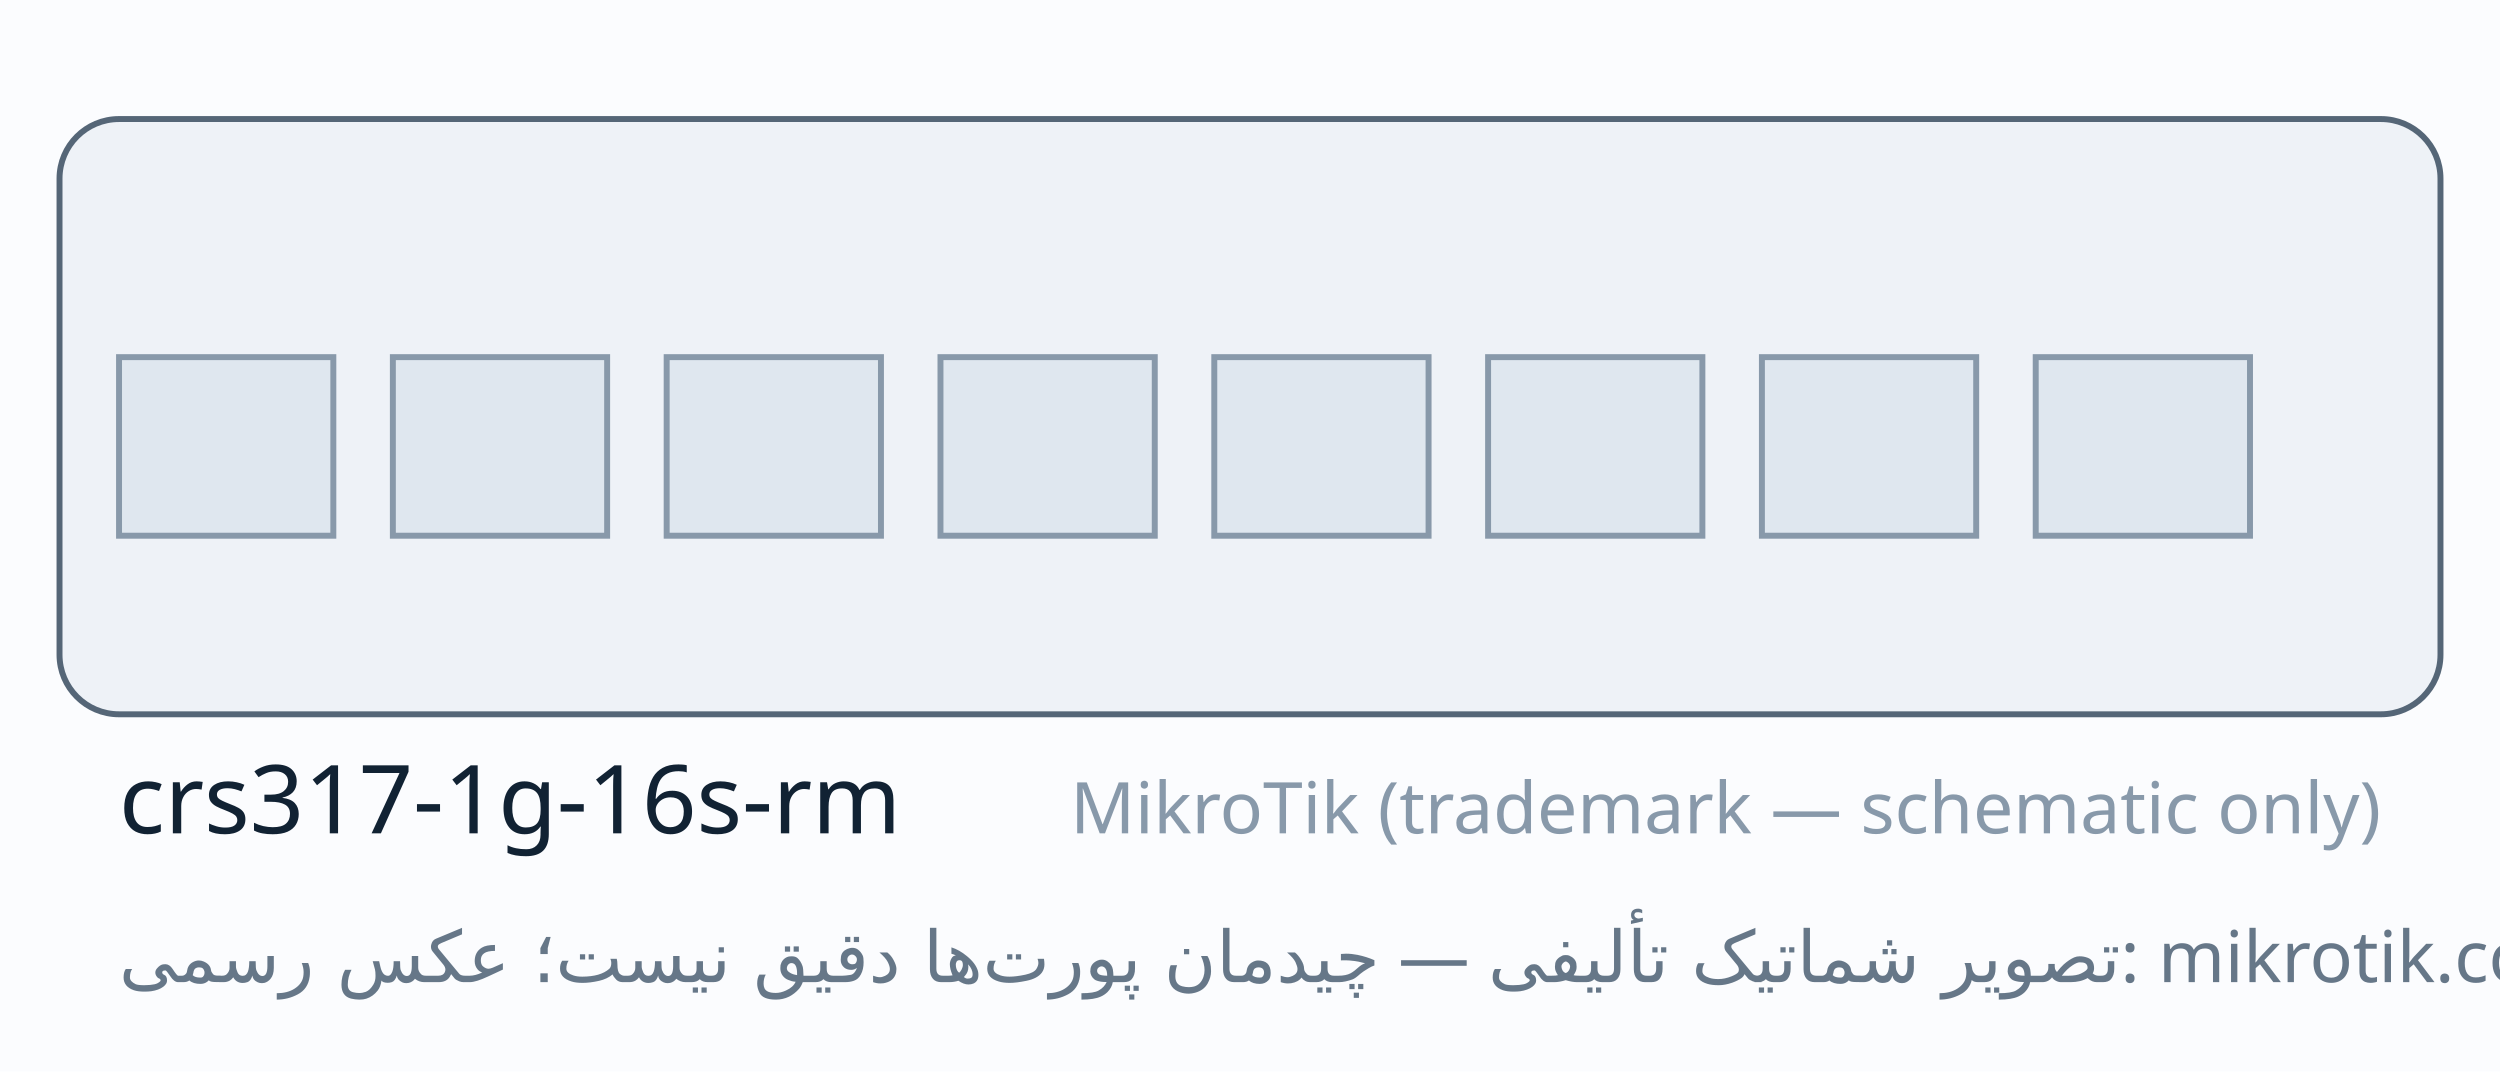
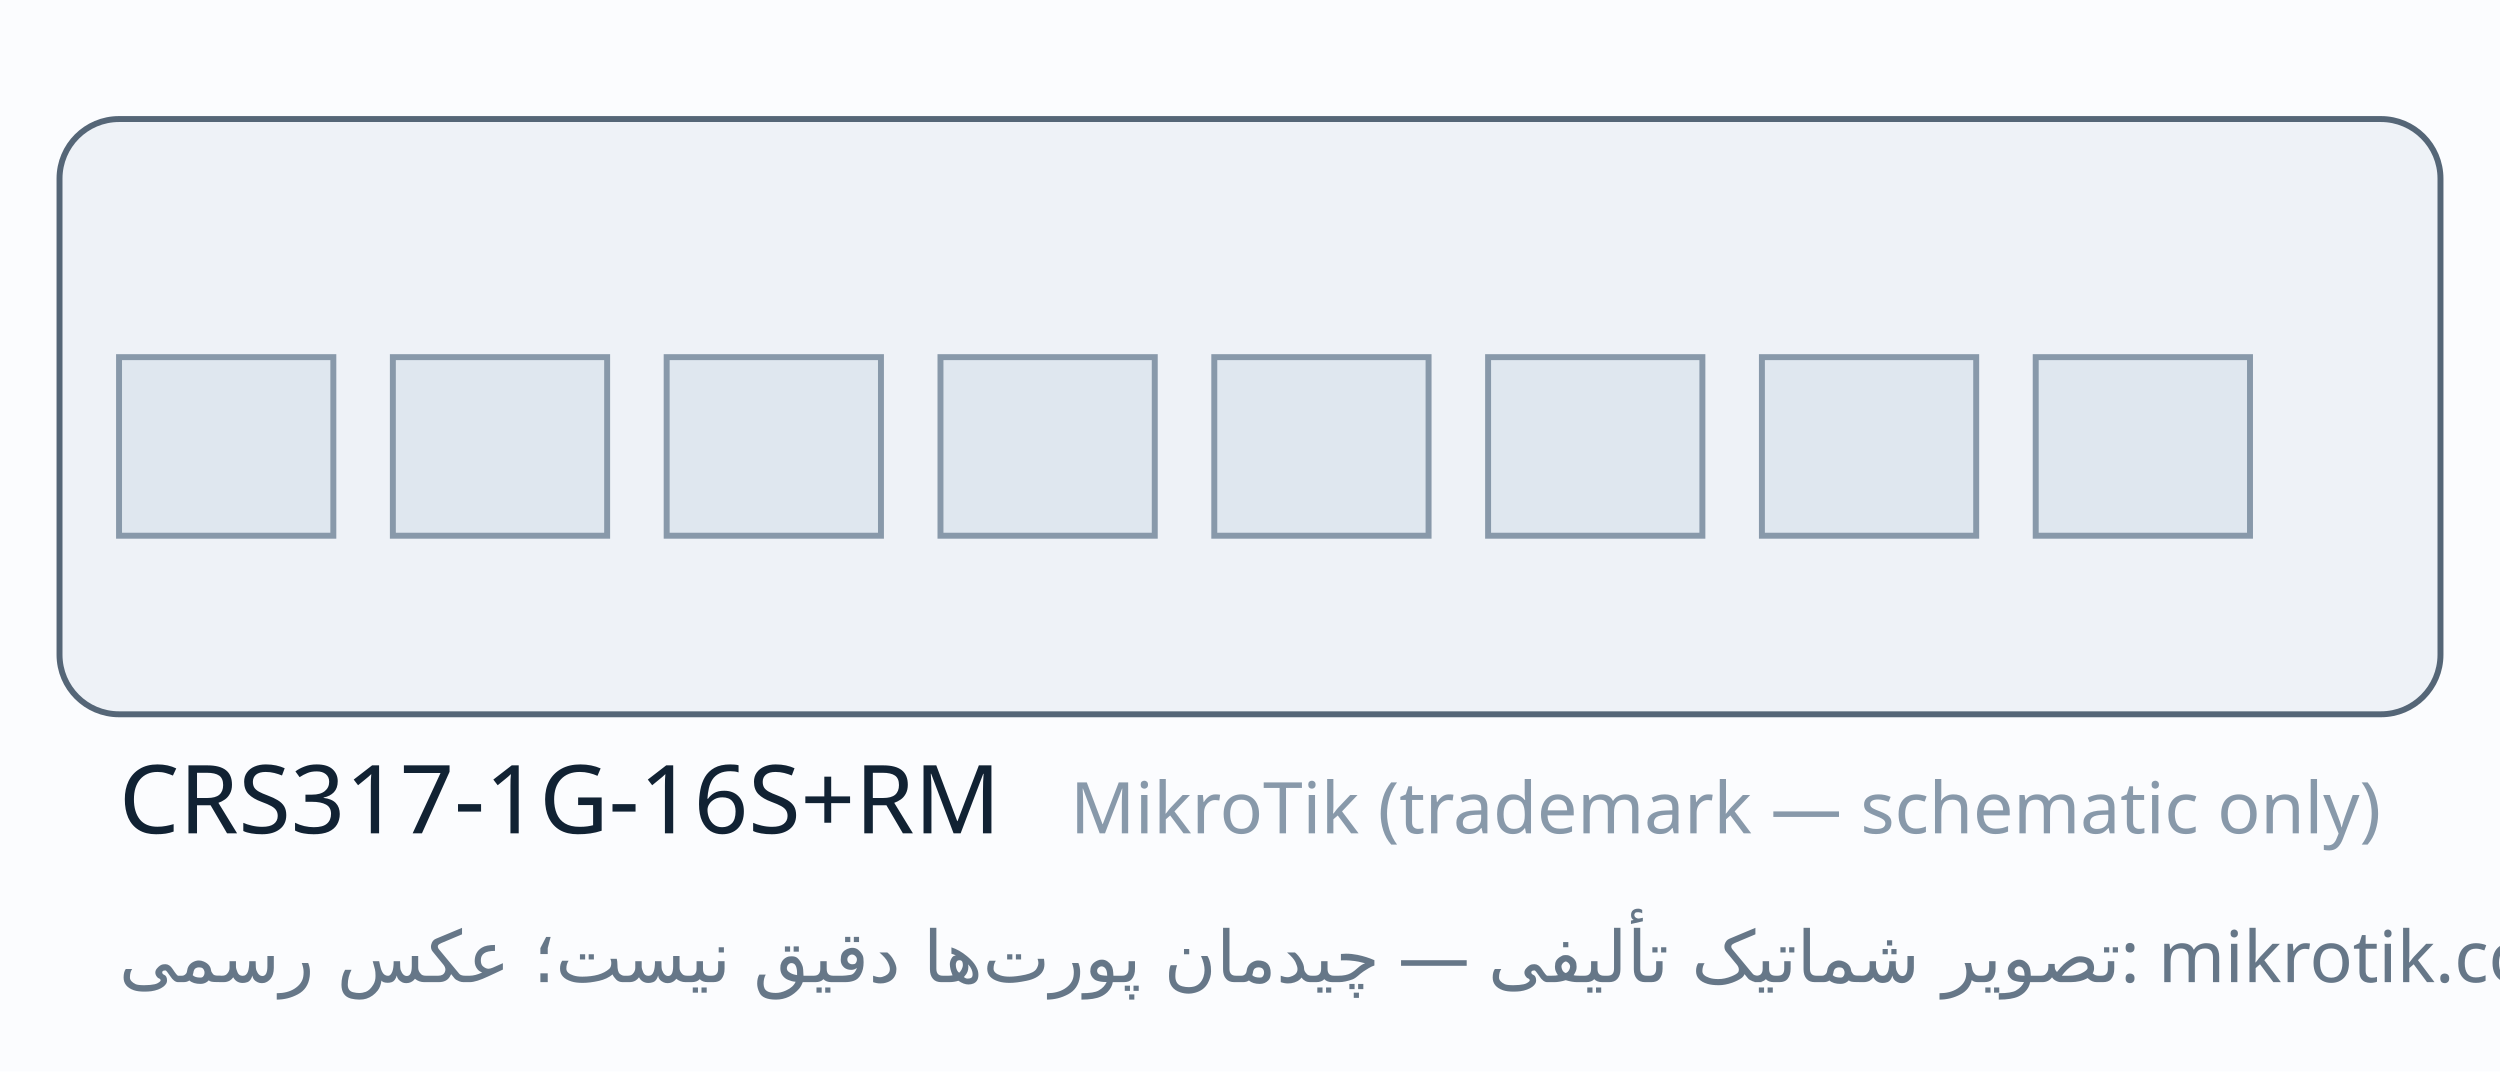
<svg xmlns="http://www.w3.org/2000/svg" viewBox="0 0 420 180" font-family="Tahoma,sans-serif">
  <rect width="420" height="180" fill="#fbfcfe" />
  <rect x="10" y="20" width="400" height="100" rx="10" fill="#eef2f7" stroke="#567" />
  <rect x="20" y="60" width="36" height="30" fill="#dfe7ef" stroke="#89a" />
  <rect x="66" y="60" width="36" height="30" fill="#dfe7ef" stroke="#89a" />
  <rect x="112" y="60" width="36" height="30" fill="#dfe7ef" stroke="#89a" />
  <rect x="158" y="60" width="36" height="30" fill="#dfe7ef" stroke="#89a" />
  <rect x="204" y="60" width="36" height="30" fill="#dfe7ef" stroke="#89a" />
  <rect x="250" y="60" width="36" height="30" fill="#dfe7ef" stroke="#89a" />
  <rect x="296" y="60" width="36" height="30" fill="#dfe7ef" stroke="#89a" />
  <rect x="342" y="60" width="36" height="30" fill="#dfe7ef" stroke="#89a" />
-   <text x="20" y="140" font-size="16" fill="#123">crs317-1g-16s-rm</text>
+   <text x="20" y="140" font-size="16" fill="#123">CRS317-1G-16S+RM</text>
  <text x="20" y="165" font-size="12" fill="#678">تصویر شماتیک تألیفی — چیدمان پورت‌ها دقیق نیست؛ عکس رسمی: mikrotik.com</text>
  <text x="400" y="140" text-anchor="end" font-size="12" fill="#89a">MikroTik (trademark — schematic only)</text>
</svg>
